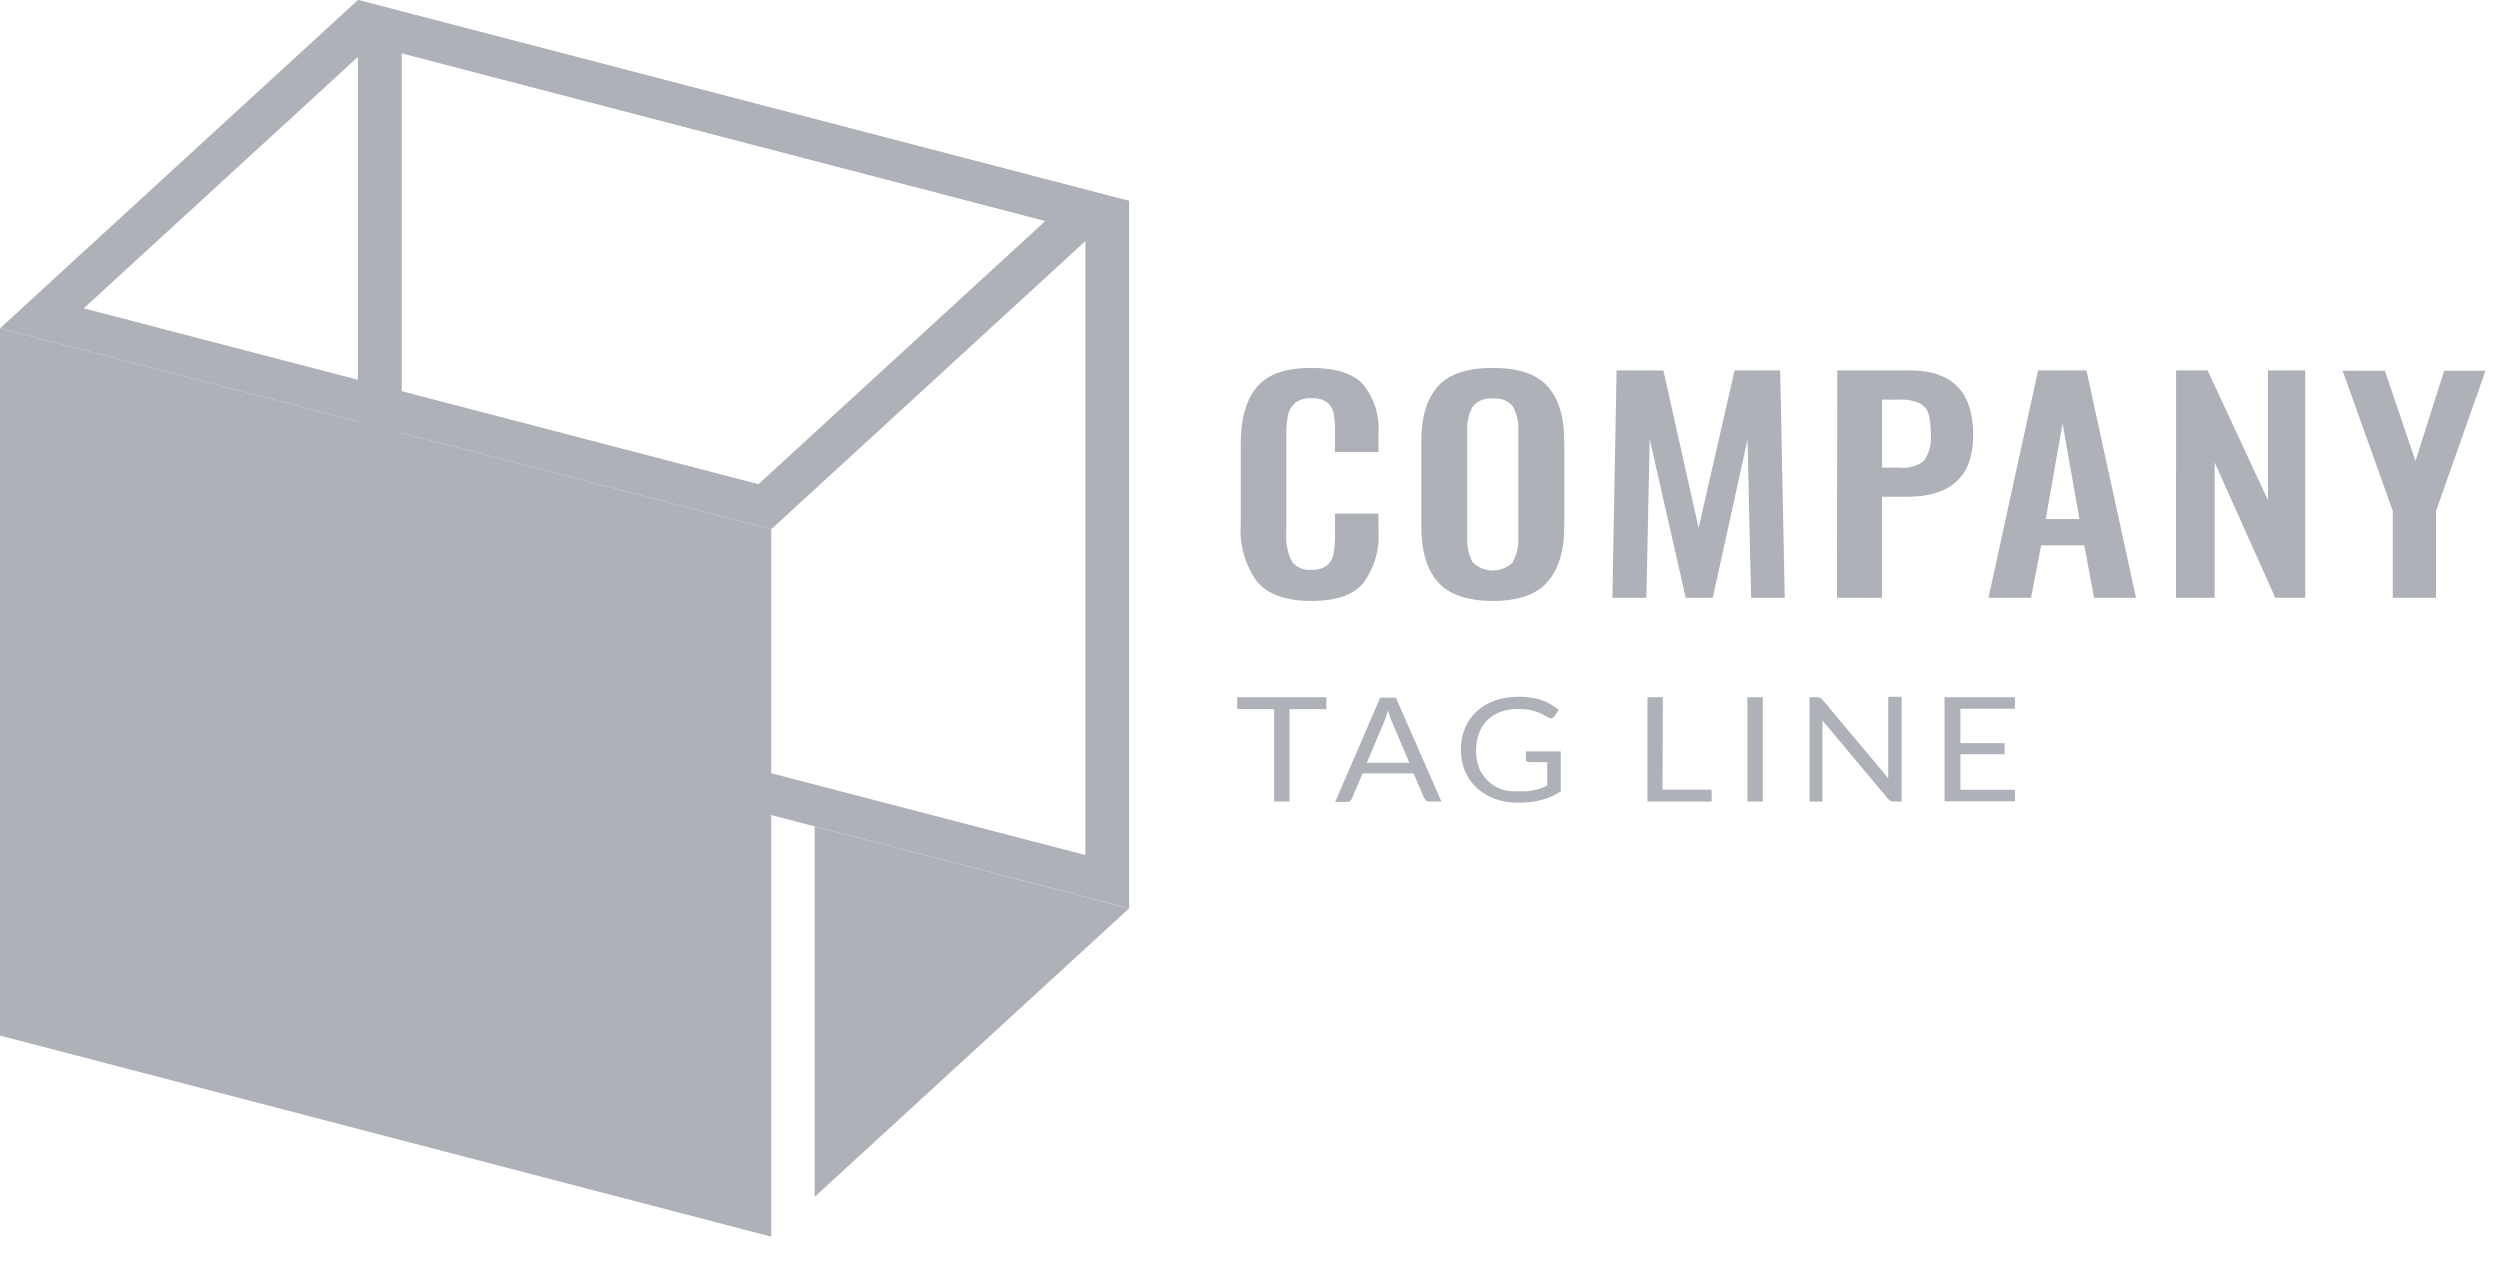
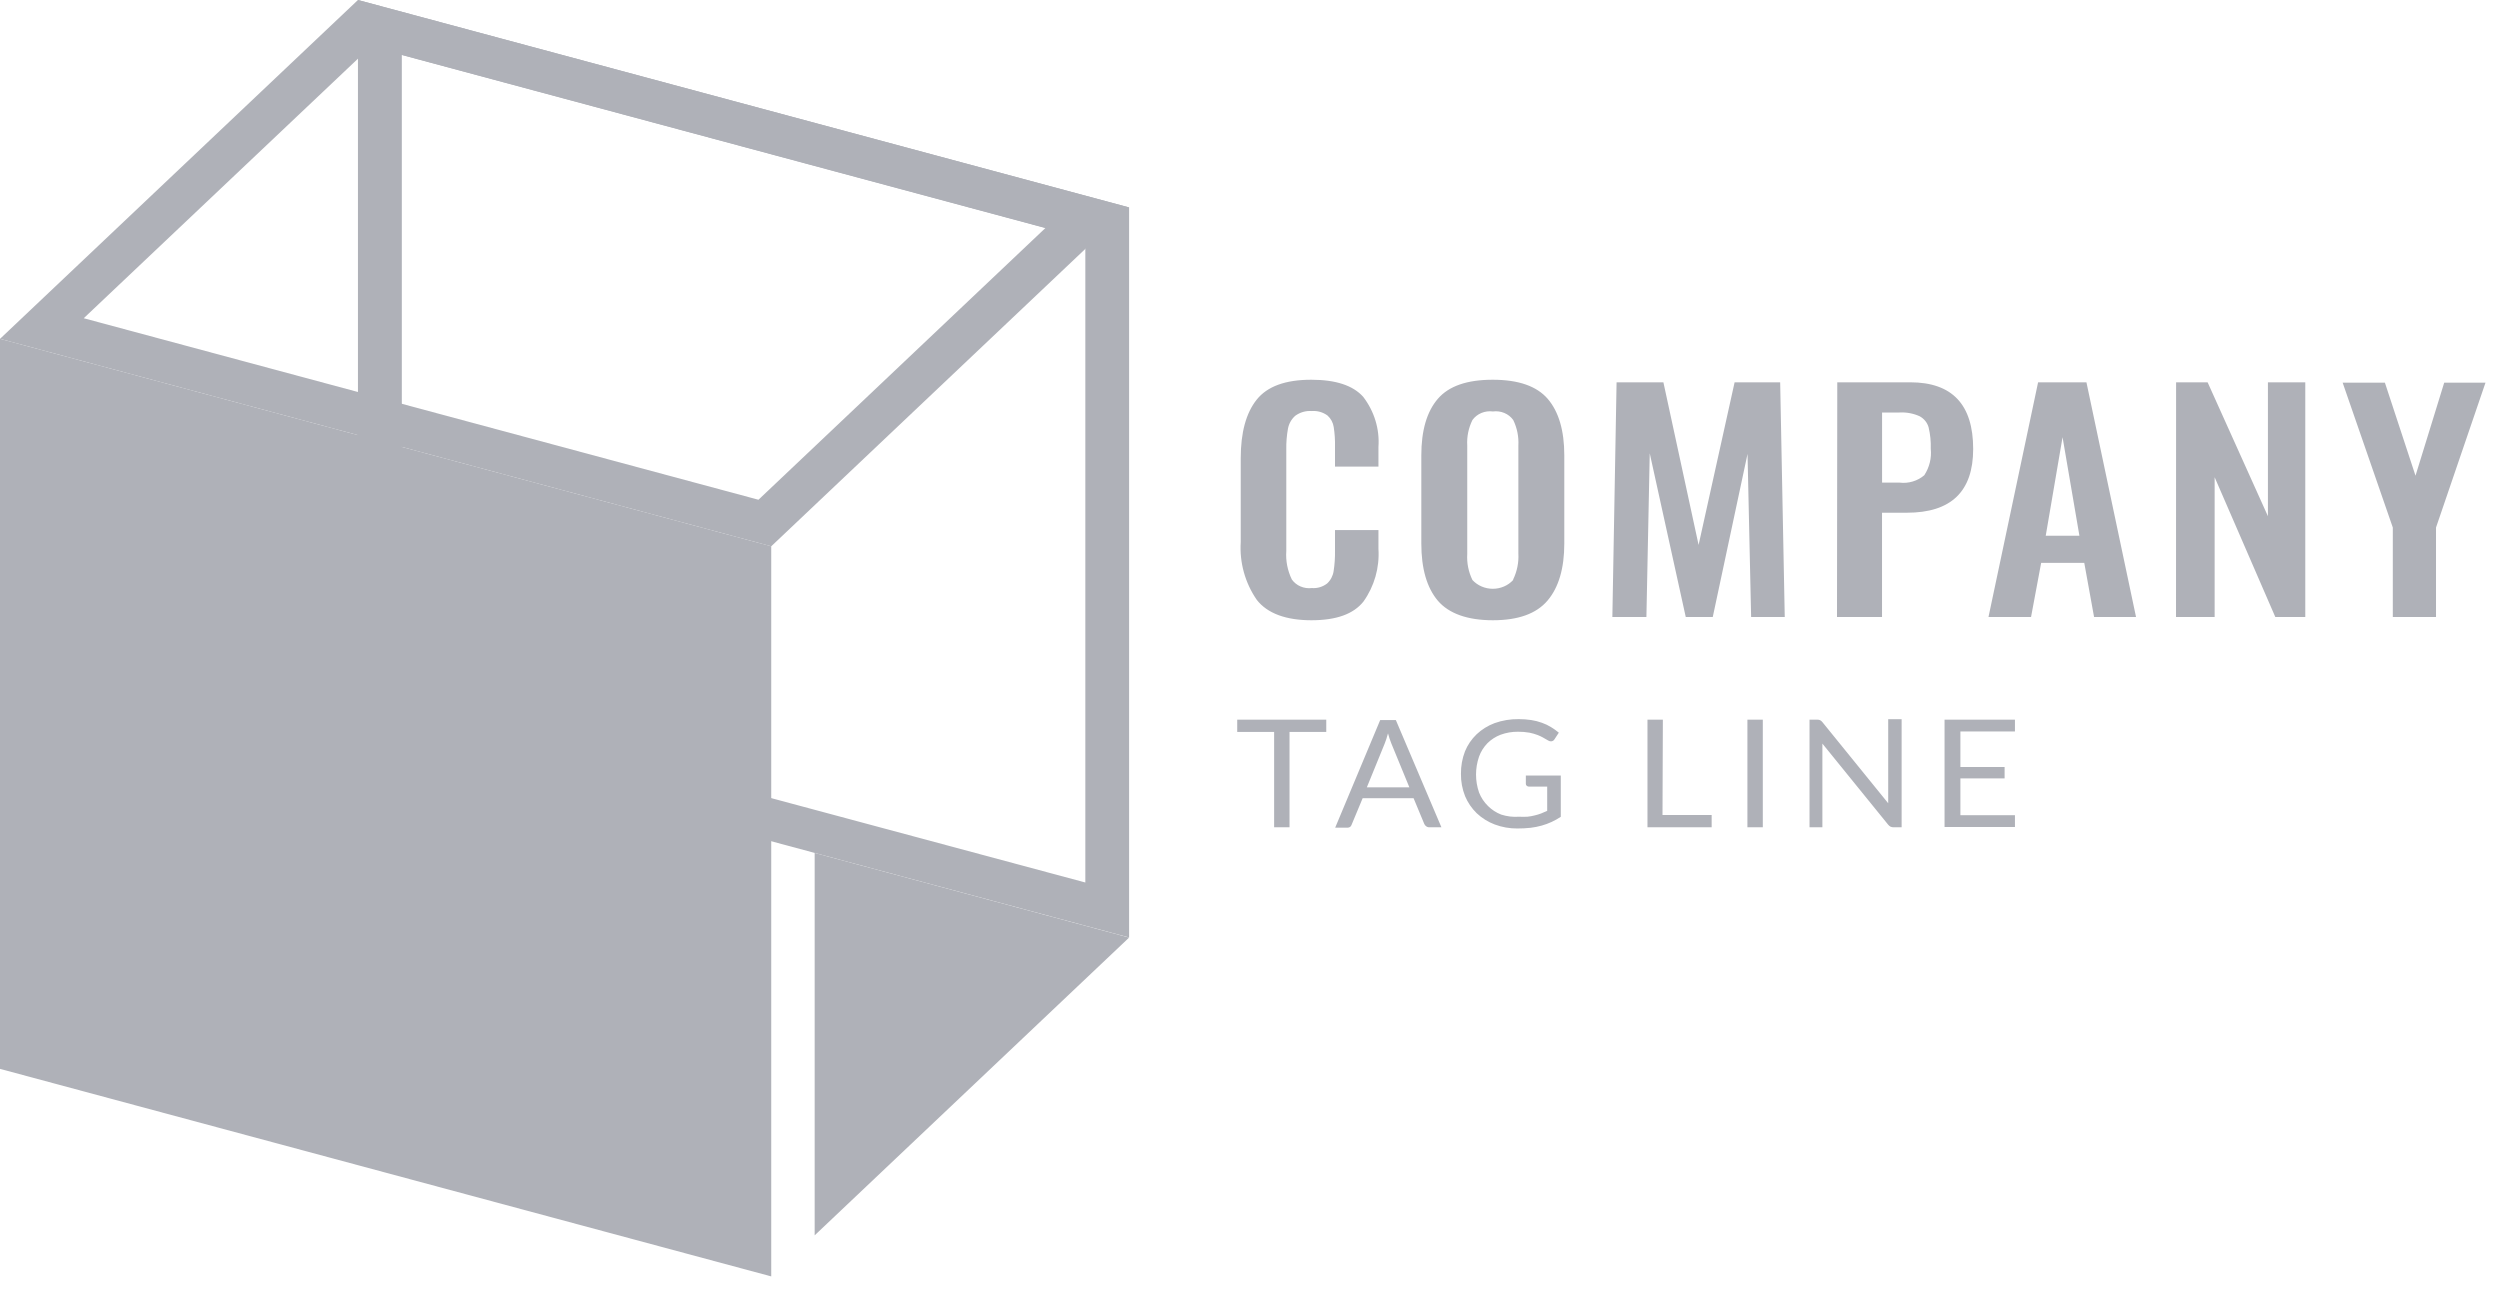
- <svg xmlns="http://www.w3.org/2000/svg" width="89" height="45" viewBox="0 0 89 45" fill="none">
-   <path d="M44.74 20.689C44.322 20.097 44.123 19.399 44.17 18.695V15.806C44.17 14.92 44.359 14.247 44.737 13.786C45.115 13.325 45.765 13.096 46.686 13.098C47.551 13.098 48.165 13.294 48.529 13.686C48.925 14.186 49.118 14.798 49.074 15.415V16.094H47.526V15.406C47.531 15.181 47.516 14.956 47.481 14.733C47.458 14.58 47.38 14.439 47.26 14.333C47.101 14.218 46.9 14.162 46.699 14.177C46.487 14.162 46.276 14.221 46.109 14.342C45.974 14.46 45.884 14.614 45.852 14.783C45.808 15.018 45.788 15.258 45.792 15.497V19.004C45.767 19.342 45.836 19.681 45.99 19.989C46.067 20.093 46.174 20.176 46.299 20.227C46.424 20.279 46.562 20.299 46.699 20.283C46.897 20.298 47.094 20.241 47.247 20.124C47.373 20.009 47.454 19.859 47.477 19.698C47.514 19.465 47.53 19.23 47.526 18.995V18.284H49.074V18.933C49.117 19.576 48.929 20.215 48.538 20.75C48.182 21.179 47.577 21.394 46.686 21.394C45.795 21.394 45.122 21.165 44.74 20.689Z" fill="#AFB1B8" />
-   <path d="M51.186 20.718C50.795 20.268 50.599 19.613 50.599 18.745V15.706C50.599 14.847 50.795 14.198 51.186 13.757C51.577 13.316 52.23 13.096 53.147 13.098C54.057 13.098 54.708 13.318 55.099 13.757C55.49 14.198 55.688 14.847 55.688 15.706V18.745C55.688 19.604 55.49 20.262 55.092 20.715C54.695 21.168 54.048 21.394 53.147 21.394C52.246 21.394 51.58 21.165 51.186 20.718ZM53.868 19.989C54.008 19.707 54.072 19.398 54.054 19.089V15.368C54.072 15.064 54.009 14.762 53.871 14.486C53.793 14.379 53.683 14.295 53.555 14.243C53.427 14.191 53.286 14.174 53.147 14.192C53.008 14.174 52.866 14.192 52.738 14.244C52.609 14.296 52.499 14.38 52.419 14.486C52.279 14.761 52.215 15.064 52.234 15.368V19.107C52.214 19.416 52.278 19.725 52.419 20.006C52.51 20.101 52.621 20.177 52.746 20.229C52.871 20.282 53.007 20.308 53.144 20.308C53.281 20.308 53.417 20.282 53.542 20.229C53.666 20.177 53.778 20.101 53.868 20.006V19.989Z" fill="#AFB1B8" />
-   <path d="M57.55 13.187H59.217L60.47 18.795L61.752 13.187H63.374L63.537 21.282H62.339L62.211 15.656L60.973 21.282H60.012L58.73 15.635L58.611 21.282H57.4L57.55 13.187Z" fill="#AFB1B8" />
-   <path d="M65.406 13.187H68.002C69.498 13.187 70.246 13.953 70.246 15.485C70.246 16.953 69.458 17.686 67.883 17.684H66.999V21.282H65.397L65.406 13.187ZM67.624 16.646C67.782 16.665 67.943 16.651 68.095 16.607C68.247 16.563 68.387 16.489 68.505 16.391C68.689 16.117 68.77 15.796 68.736 15.476C68.744 15.23 68.719 14.983 68.659 14.742C68.636 14.661 68.596 14.586 68.541 14.52C68.486 14.454 68.417 14.398 68.339 14.357C68.116 14.259 67.87 14.214 67.624 14.227H67.002V16.646H67.624Z" fill="#AFB1B8" />
-   <path d="M72.556 13.187H74.277L76.043 21.282H74.549L74.2 19.415H72.665L72.306 21.282H70.79L72.556 13.187ZM74.027 18.478L73.428 15.08L72.828 18.478H74.027Z" fill="#AFB1B8" />
-   <path d="M77.469 13.187H78.591L80.738 17.805V13.187H82.068V21.282H81.001L78.841 16.461V21.282H77.466L77.469 13.187Z" fill="#AFB1B8" />
-   <path d="M85.184 18.195L83.398 13.198H84.901L85.991 16.408L87.014 13.198H88.485L86.722 18.195V21.282H85.184V18.195Z" fill="#AFB1B8" />
-   <path d="M47.215 24.821V25.245H45.907V28.534H45.359V25.245H44.045V24.821H47.215Z" fill="#AFB1B8" />
-   <path d="M51.314 28.534H50.891C50.848 28.537 50.806 28.524 50.772 28.499C50.74 28.477 50.716 28.448 50.702 28.414L50.324 27.532H48.51L48.132 28.414C48.121 28.451 48.101 28.485 48.074 28.514C48.04 28.538 47.998 28.551 47.955 28.549H47.532L49.135 24.836H49.692L51.314 28.534ZM48.66 27.155H50.173L49.532 25.645C49.485 25.53 49.445 25.413 49.413 25.295C49.391 25.365 49.372 25.433 49.353 25.492L49.295 25.648L48.66 27.155Z" fill="#AFB1B8" />
-   <path d="M54.077 28.169C54.177 28.174 54.278 28.174 54.378 28.169C54.465 28.161 54.55 28.146 54.634 28.125C54.713 28.108 54.79 28.085 54.865 28.058C54.936 28.031 55.006 27.999 55.08 27.967V27.132H54.439C54.423 27.133 54.407 27.13 54.392 27.125C54.377 27.12 54.364 27.112 54.352 27.102C54.342 27.094 54.333 27.084 54.328 27.072C54.322 27.06 54.32 27.047 54.32 27.035V26.75H55.564V28.172C55.462 28.239 55.355 28.298 55.243 28.349C55.129 28.401 55.01 28.443 54.888 28.475C54.756 28.511 54.622 28.536 54.487 28.552C54.331 28.567 54.175 28.575 54.019 28.575C53.742 28.577 53.468 28.53 53.211 28.437C52.971 28.349 52.753 28.216 52.57 28.049C52.392 27.88 52.251 27.68 52.157 27.461C52.056 27.215 52.006 26.954 52.01 26.691C52.006 26.426 52.055 26.163 52.154 25.915C52.246 25.695 52.387 25.494 52.567 25.327C52.75 25.16 52.968 25.029 53.208 24.942C53.483 24.847 53.774 24.8 54.067 24.803C54.216 24.803 54.365 24.814 54.513 24.836C54.643 24.855 54.771 24.887 54.894 24.93C55.006 24.968 55.113 25.018 55.214 25.077C55.313 25.135 55.406 25.2 55.493 25.271L55.339 25.5C55.327 25.521 55.309 25.539 55.287 25.551C55.265 25.564 55.24 25.57 55.214 25.571C55.179 25.57 55.145 25.559 55.115 25.541C55.067 25.518 55.016 25.488 54.958 25.453C54.89 25.414 54.818 25.38 54.743 25.353C54.648 25.318 54.549 25.291 54.448 25.271C54.314 25.248 54.178 25.237 54.041 25.238C53.83 25.236 53.62 25.271 53.423 25.341C53.245 25.407 53.084 25.507 52.952 25.635C52.819 25.769 52.717 25.926 52.654 26.097C52.511 26.499 52.511 26.932 52.654 27.334C52.724 27.509 52.833 27.668 52.974 27.802C53.106 27.929 53.265 28.029 53.442 28.096C53.646 28.16 53.862 28.185 54.077 28.169Z" fill="#AFB1B8" />
-   <path d="M59.185 28.111H60.935V28.534H58.65V24.821H59.198L59.185 28.111Z" fill="#AFB1B8" />
-   <path d="M62.756 28.534H62.208V24.821H62.756V28.534Z" fill="#AFB1B8" />
-   <path d="M64.794 24.839C64.826 24.856 64.855 24.879 64.877 24.906L67.22 27.705C67.217 27.661 67.217 27.617 67.22 27.573C67.22 27.532 67.22 27.49 67.22 27.452V24.806H67.698V28.534H67.422C67.381 28.537 67.34 28.53 67.303 28.513C67.27 28.495 67.241 28.471 67.217 28.443L64.877 25.647C64.877 25.691 64.877 25.732 64.877 25.774C64.877 25.815 64.877 25.853 64.877 25.888V28.534H64.419V24.821H64.704C64.735 24.821 64.766 24.827 64.794 24.839Z" fill="#AFB1B8" />
-   <path d="M71.732 24.821V25.23H69.79V26.456H71.364V26.85H69.79V28.116H71.732V28.525H69.226V24.821H71.732Z" fill="#AFB1B8" />
-   <path d="M14.303 1.893L38.639 8.231V30.439L14.303 24.104V1.893ZM12.743 0V25.183L40.196 32.335V7.155L12.743 0Z" fill="#AFB1B8" />
-   <path d="M27.456 44.025L0 36.867V11.687L27.456 18.842V44.025Z" fill="#AFB1B8" />
-   <path d="M13.198 1.608L37.215 7.866L27.001 17.237L2.981 10.976L13.198 1.608ZM12.743 0L0 11.688L27.456 18.842L40.196 7.155L12.743 0Z" fill="#AFB1B8" />
-   <path d="M29.002 42.608L40.196 32.338L29.002 29.419V42.608Z" fill="#AFB1B8" />
+ <svg xmlns="http://www.w3.org/2000/svg" width="89" height="46" fill="none">
+   <path d="M44.74 21.353a3.259 3.259 0 01-.57-2.057v-2.982c0-.915.189-1.61.567-2.085.378-.475 1.028-.712 1.949-.71.865 0 1.48.202 1.843.607.396.516.589 1.147.544 1.784v.7h-1.547v-.71a3.961 3.961 0 00-.045-.694.69.69 0 00-.221-.413.836.836 0 00-.561-.16.886.886 0 00-.59.17.81.81 0 00-.257.455c-.044.243-.064.49-.06.737v3.62c-.025.349.044.698.198 1.016a.734.734 0 00.31.247.78.78 0 00.399.057.788.788 0 00.548-.164.748.748 0 00.23-.44c.037-.24.053-.483.049-.725v-.735h1.547v.67a2.914 2.914 0 01-.535 1.876c-.355.443-.961.664-1.852.664-.891 0-1.564-.236-1.946-.728zM51.186 21.384c-.391-.465-.587-1.141-.587-2.036V16.21c0-.886.196-1.556.587-2.011.39-.455 1.044-.682 1.961-.68.91 0 1.56.227 1.952.68.39.455.59 1.125.59 2.011v3.138c0 .886-.2 1.565-.597 2.033-.397.467-1.044.7-1.945.7-.9 0-1.567-.236-1.961-.697zm2.682-.753c.14-.29.204-.61.186-.928v-3.841a1.843 1.843 0 00-.183-.91.738.738 0 00-.316-.25.784.784 0 00-.408-.054.794.794 0 00-.41.054.75.75 0 00-.318.25c-.14.283-.204.596-.185.91v3.859c-.02.32.044.638.185.928a.96.96 0 00.327.23 1.008 1.008 0 00.796 0 .96.96 0 00.326-.23v-.018zM57.55 13.61h1.667l1.253 5.79 1.282-5.79h1.622l.163 8.356H62.34l-.128-5.807-1.238 5.807h-.961l-1.282-5.828-.119 5.828H57.4l.15-8.355zM65.406 13.61h2.596c1.495 0 2.243.791 2.243 2.373 0 1.515-.787 2.271-2.362 2.27H67v3.713h-1.603l.01-8.355zm2.218 3.571c.158.02.319.006.47-.04.153-.045.293-.122.411-.223.184-.283.265-.614.23-.944a2.854 2.854 0 00-.076-.758.63.63 0 00-.118-.23.67.67 0 00-.203-.168 1.528 1.528 0 00-.714-.133h-.622v2.496h.622zM72.556 13.61h1.721l1.766 8.356h-1.494l-.349-1.927h-1.535l-.36 1.927H70.79l1.766-8.355zm1.471 5.462l-.6-3.508-.599 3.508h1.199zM77.469 13.61h1.122l2.147 4.767V13.61h1.33v8.355h-1.067l-2.16-4.976v4.976h-1.375l.003-8.355zM85.184 18.78l-1.786-5.158h1.504l1.09 3.313 1.022-3.313h1.47l-1.762 5.158v3.186h-1.538V18.78zM47.215 25.619v.437h-1.308v3.395h-.548v-3.395h-1.314v-.437h3.17zM51.314 29.451h-.423a.176.176 0 01-.119-.036.196.196 0 01-.07-.088l-.378-.91H48.51l-.379.91a.257.257 0 01-.057.103.183.183 0 01-.119.036h-.423l1.603-3.832h.557l1.622 3.817zm-2.654-1.423h1.513l-.641-1.56a2.964 2.964 0 01-.119-.36l-.06.203-.058.16-.635 1.557zM54.077 29.075c.1.005.2.005.3 0 .087-.009.173-.024.257-.046a1.82 1.82 0 00.231-.07c.07-.027.141-.06.215-.093v-.862h-.641a.12.12 0 01-.087-.03.087.087 0 01-.032-.07v-.295h1.244v1.469a2.355 2.355 0 01-.676.312 2.655 2.655 0 01-.401.08 4.459 4.459 0 01-.468.024 2.252 2.252 0 01-.808-.143 1.937 1.937 0 01-.64-.4 1.849 1.849 0 01-.414-.607 2.076 2.076 0 01-.147-.795 2.155 2.155 0 01.144-.802c.092-.227.233-.433.413-.606.183-.173.401-.308.641-.398.275-.098.566-.146.859-.142.15 0 .298.01.446.033.13.02.258.052.38.097.113.04.22.09.321.152.099.06.192.127.28.2l-.155.237a.14.14 0 01-.052.052.15.15 0 01-.073.02.196.196 0 01-.099-.03 1.923 1.923 0 01-.157-.09 1.372 1.372 0 00-.215-.104 1.873 1.873 0 00-.295-.085 2.255 2.255 0 00-.407-.033 1.743 1.743 0 00-.618.106 1.337 1.337 0 00-.471.303c-.133.138-.235.3-.298.477a1.954 1.954 0 000 1.277c.07.18.179.345.32.482.132.132.291.235.468.304.204.066.42.092.635.076zM59.185 29.014h1.75v.437H58.65v-3.832h.548l-.013 3.395zM62.756 29.45h-.548V25.62h.548v3.832zM64.794 25.637c.032.018.06.041.083.07l2.343 2.889a.972.972 0 010-.137v-2.855h.478v3.847h-.276a.24.24 0 01-.119-.021.314.314 0 01-.086-.073l-2.34-2.885v2.979h-.458V25.62h.285c.031 0 .062.006.09.018zM71.732 25.619v.422H69.79v1.265h1.574v.406H69.79v1.308h1.942v.422h-2.506v-3.823h2.506zM14.303 1.954l24.335 6.541v22.922L14.305 24.88V1.954zM12.743 0v25.992l27.453 7.382V7.384L12.743 0z" fill="#AFB1B8" />
+   <path d="M27.456 45.44L0 38.052v-25.99l27.456 7.385V45.44z" fill="#AFB1B8" />
+   <path d="M13.198 1.66l24.017 6.459-10.214 9.672-24.02-6.462 10.217-9.67zM12.743 0L0 12.063l27.456 7.385 12.74-12.063L12.743 0zM29.002 43.978l11.194-10.6-11.194-3.013v13.613z" fill="#AFB1B8" />
</svg>
